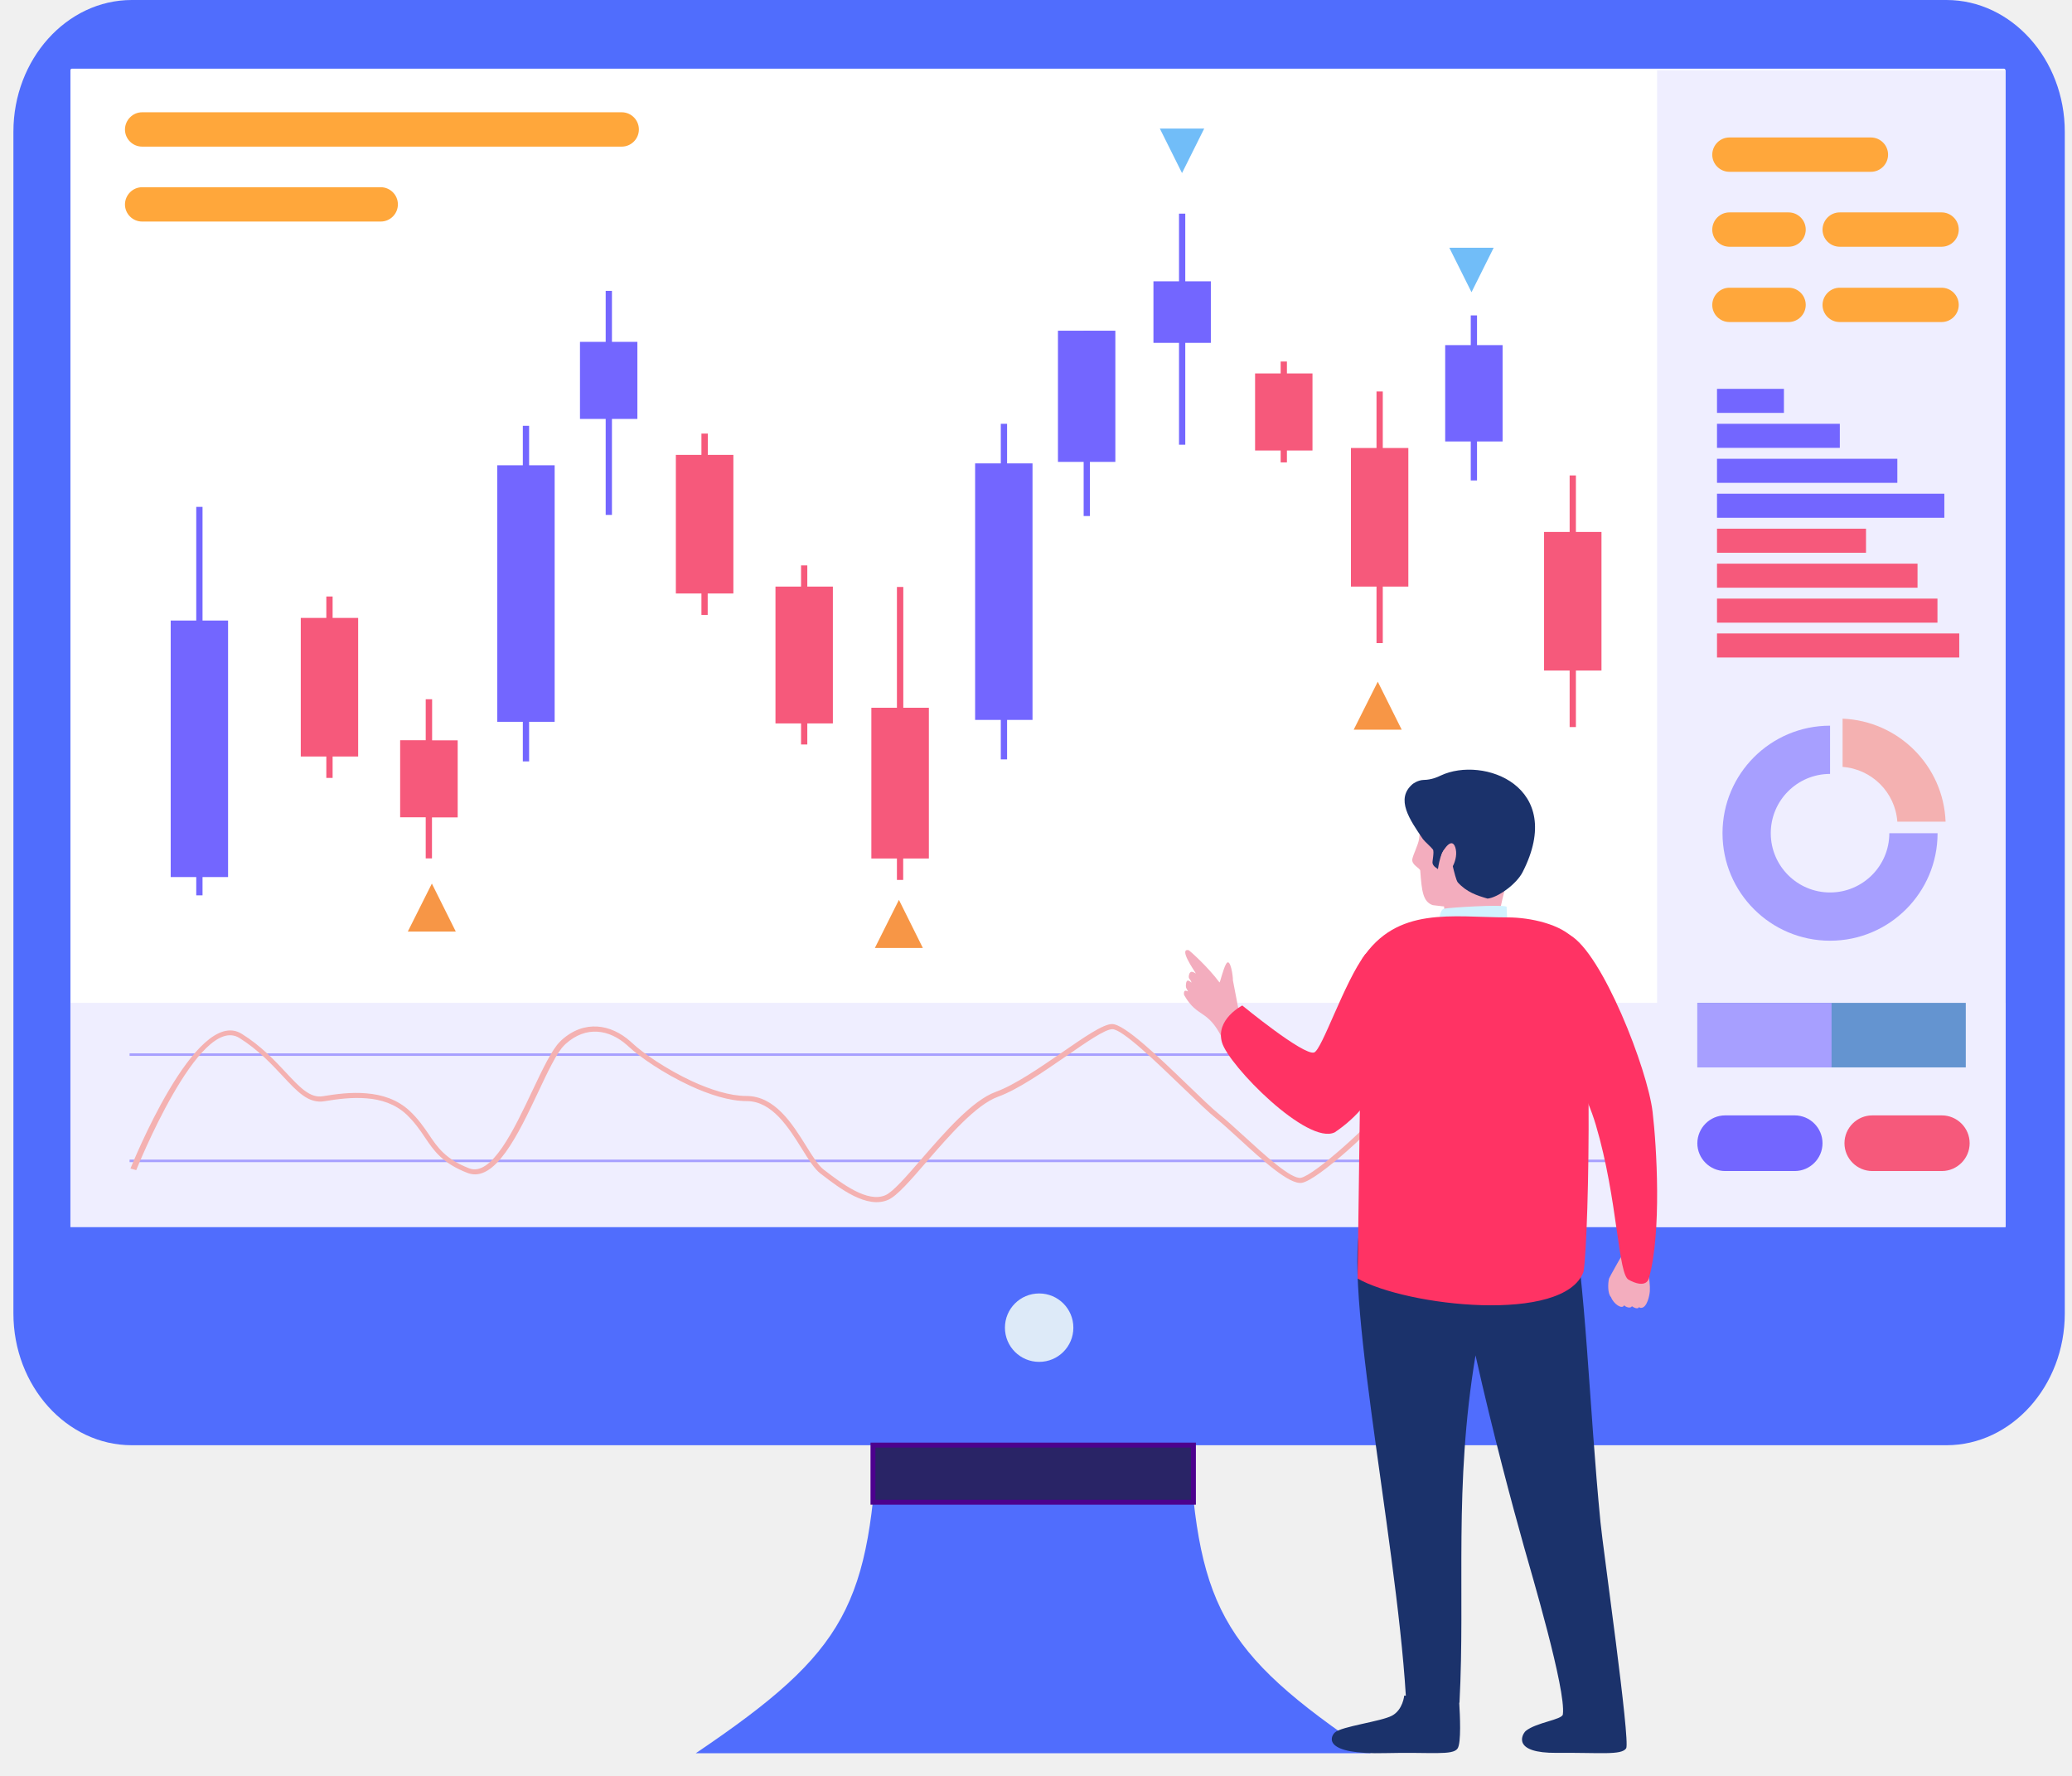
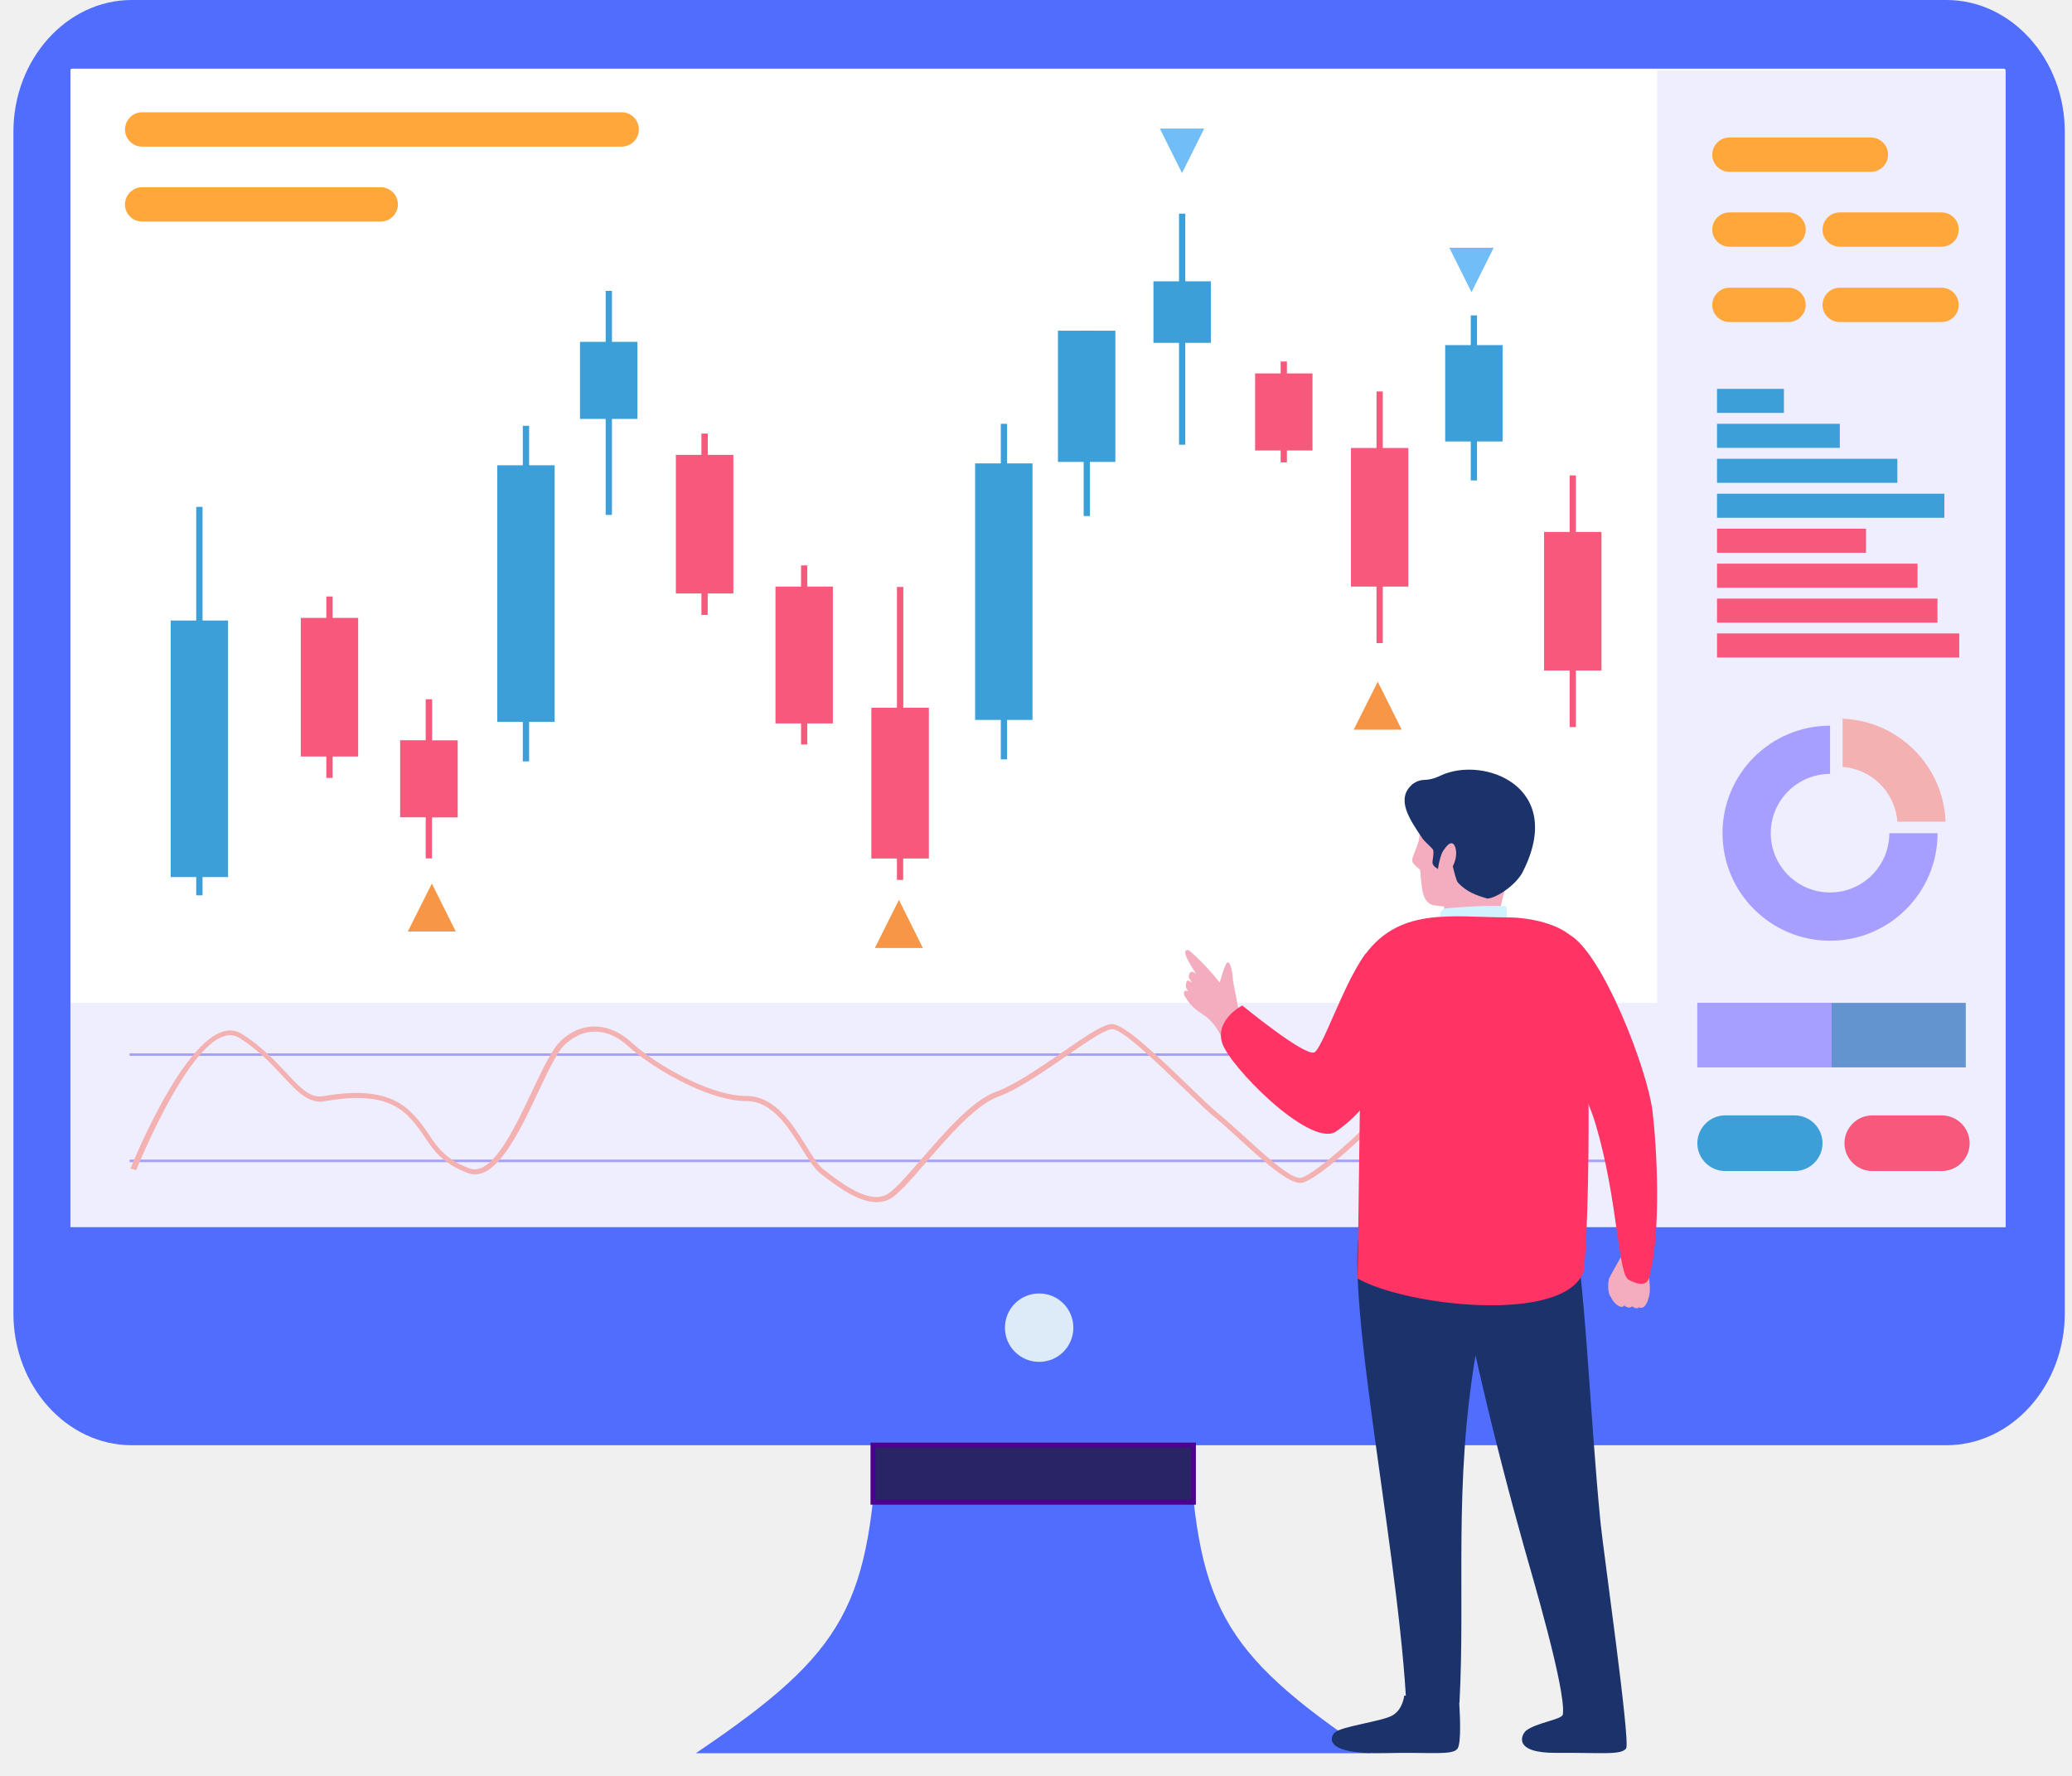
<svg xmlns="http://www.w3.org/2000/svg" width="91" height="78" viewBox="0 0 91 78" fill="none">
  <path fill-rule="evenodd" clip-rule="evenodd" d="M38.577 62.579C38.214 70.494 37.245 72.492 30.558 77.005H45.38H60.202C53.515 72.497 52.551 70.494 52.183 62.579L45.38 61.935L38.577 62.579Z" fill="#506DFD" />
  <path fill-rule="evenodd" clip-rule="evenodd" d="M5.785 0H85.487C88.343 0 90.683 2.603 90.683 5.785V56.954V57.692C90.683 60.873 88.343 63.477 85.487 63.477H5.785C2.928 63.477 0.589 60.873 0.589 57.692V56.954V53.889V5.785C0.589 2.603 2.928 0 5.785 0Z" fill="#506DFD" />
  <path d="M3.154 3.016H88.013C88.046 3.016 88.079 3.049 88.079 3.088V53.889H3.093V3.088C3.093 3.049 3.121 3.016 3.154 3.016Z" fill="white" />
  <path d="M88.079 44.048H3.093V53.889H88.079V44.048Z" fill="#EFEEFF" />
  <path d="M52.414 63.471H38.34V65.981H52.414V63.471Z" fill="#292466" />
  <path d="M52.414 63.471H38.34V65.981H52.414V63.471Z" stroke="#4C018E" stroke-width="0.216" stroke-miterlimit="22.926" />
  <path d="M71.067 46.266H5.691V46.376H71.067V46.266Z" fill="#A79FFF" />
  <path d="M71.067 50.933H5.691V51.043H71.067V50.933Z" fill="#A79FFF" />
  <path d="M73.835 50.746C74.71 50.663 75.607 49.953 75.613 49.948L75.767 50.119C75.761 50.119 74.804 50.884 73.835 50.966V50.746ZM5.73 51.324C5.741 51.302 8.592 44.147 10.617 45.407C11.465 45.936 12.059 46.574 12.56 47.108C13.165 47.757 13.617 48.242 14.178 48.148C14.745 48.055 15.422 47.961 16.094 48.022C16.776 48.077 17.448 48.286 17.992 48.792C18.372 49.15 18.609 49.497 18.835 49.827C19.214 50.394 19.567 50.911 20.601 51.313C21.587 51.698 22.572 49.623 23.392 47.884C23.838 46.943 24.239 46.101 24.592 45.754C24.614 45.732 24.63 45.715 24.652 45.693C25.159 45.231 25.703 45.055 26.232 45.088C26.76 45.121 27.261 45.363 27.69 45.743C27.712 45.765 27.734 45.782 27.756 45.803C28.235 46.255 29.27 46.965 30.393 47.488C31.207 47.862 32.06 48.137 32.782 48.137C34.036 48.137 34.801 49.364 35.412 50.344C35.693 50.796 35.941 51.192 36.177 51.373L36.216 51.401C36.97 51.979 38.104 52.849 38.896 52.491C39.227 52.342 39.804 51.676 40.476 50.9C41.489 49.733 42.711 48.324 43.734 47.956C44.571 47.653 45.677 46.888 46.657 46.216C47.614 45.556 48.446 44.978 48.842 44.978C49.387 44.978 50.9 46.437 52.139 47.631C52.722 48.192 53.245 48.699 53.559 48.952C53.839 49.177 54.203 49.508 54.593 49.865C55.562 50.752 56.712 51.803 57.131 51.731C57.428 51.676 58.193 51.093 58.991 50.388C59.872 49.612 60.774 48.693 61.116 48.187C61.457 47.686 61.991 46.91 62.816 46.343C63.647 45.77 64.754 45.429 66.223 45.815C66.295 45.837 66.372 45.853 66.443 45.875V46.112C66.35 46.084 66.251 46.051 66.157 46.029C64.781 45.666 63.741 45.991 62.965 46.525C62.178 47.064 61.655 47.824 61.325 48.308C60.972 48.831 60.053 49.761 59.162 50.553C58.336 51.28 57.527 51.891 57.18 51.951C56.635 52.05 55.436 50.95 54.428 50.025C54.043 49.673 53.68 49.343 53.41 49.122C53.085 48.864 52.562 48.357 51.974 47.79C50.768 46.629 49.293 45.204 48.853 45.204C48.534 45.204 47.73 45.76 46.811 46.398C45.82 47.08 44.703 47.856 43.833 48.17C42.87 48.517 41.67 49.898 40.68 51.043C39.992 51.841 39.397 52.524 39.017 52.694C38.082 53.118 36.876 52.194 36.078 51.577L36.04 51.55C35.77 51.346 35.511 50.928 35.22 50.46C34.636 49.524 33.91 48.363 32.798 48.363C32.038 48.363 31.147 48.077 30.305 47.686C29.154 47.152 28.098 46.425 27.602 45.963C27.58 45.947 27.564 45.925 27.542 45.908C27.151 45.561 26.7 45.341 26.232 45.314C25.77 45.286 25.291 45.446 24.839 45.853C24.823 45.87 24.801 45.886 24.784 45.908C24.46 46.222 24.069 47.047 23.634 47.972C22.77 49.799 21.735 51.984 20.53 51.517C19.424 51.087 19.055 50.542 18.653 49.943C18.438 49.623 18.207 49.288 17.849 48.946C17.354 48.484 16.732 48.291 16.105 48.242C15.461 48.187 14.806 48.275 14.25 48.368C13.551 48.484 13.061 47.956 12.406 47.251C11.916 46.728 11.333 46.101 10.513 45.589C8.746 44.488 5.994 51.373 5.983 51.395L5.73 51.324Z" fill="#F4B1B1" />
  <path fill-rule="evenodd" clip-rule="evenodd" d="M6.242 4.931H27.305C27.718 4.931 28.059 5.267 28.059 5.686C28.059 6.098 27.723 6.44 27.305 6.44H6.242C5.829 6.44 5.488 6.104 5.488 5.686C5.493 5.273 5.829 4.931 6.242 4.931Z" fill="#FFA73B" />
  <path fill-rule="evenodd" clip-rule="evenodd" d="M6.242 8.223H16.721C17.134 8.223 17.475 8.559 17.475 8.977C17.475 9.39 17.139 9.731 16.721 9.731H6.242C5.829 9.731 5.488 9.395 5.488 8.977C5.493 8.564 5.829 8.223 6.242 8.223Z" fill="#FFA73B" />
-   <path d="M24.36 20.436H21.84V31.703H24.36V20.436Z" fill="#7366FF" />
-   <path d="M23.238 18.702H22.962V33.442H23.238V18.702Z" fill="#7366FF" />
-   <path d="M27.993 15.015H25.472V18.4H27.993V15.015Z" fill="#7366FF" />
-   <path d="M26.876 12.775H26.601V22.616H26.876V12.775Z" fill="#7366FF" />
-   <path d="M45.347 20.353H42.826V31.62H45.347V20.353Z" fill="#7366FF" />
-   <path d="M44.23 18.614H43.954V33.354H44.23V18.614Z" fill="#7366FF" />
-   <path d="M48.985 14.525H46.464V20.287H48.985V14.525Z" fill="#7366FF" />
-   <path d="M47.868 14.525H47.593V22.665H47.868V14.525Z" fill="#7366FF" />
-   <path d="M53.179 12.356H50.658V15.059H53.179V12.356Z" fill="#7366FF" />
-   <path d="M52.056 9.384H51.781V19.533H52.056V9.384Z" fill="#7366FF" />
-   <path d="M65.992 15.158H63.471V19.39H65.992V15.158Z" fill="#7366FF" />
-   <path d="M64.869 13.853H64.594V21.102H64.869V13.853Z" fill="#7366FF" />
-   <path d="M10.017 27.255H7.497V38.522H10.017V27.255Z" fill="#7366FF" />
-   <path d="M8.895 22.263H8.619V39.325H8.895V22.263Z" fill="#7366FF" />
+   <path d="M24.36 20.436H21.84V31.703H24.36V20.436Z" fill="#3D9FD8" />
+   <path d="M23.238 18.702H22.962V33.442H23.238V18.702Z" fill="#3D9FD8" />
+   <path d="M27.993 15.015H25.472V18.4H27.993V15.015Z" fill="#3D9FD8" />
+   <path d="M26.876 12.775H26.601V22.616H26.876V12.775Z" fill="#3D9FD8" />
+   <path d="M45.347 20.353H42.826V31.62H45.347V20.353Z" fill="#3D9FD8" />
+   <path d="M44.23 18.614H43.954V33.354H44.23V18.614Z" fill="#3D9FD8" />
+   <path d="M48.985 14.525H46.464V20.287H48.985V14.525Z" fill="#3D9FD8" />
+   <path d="M47.868 14.525H47.593V22.665H47.868V14.525Z" fill="#3D9FD8" />
+   <path d="M53.179 12.356H50.658V15.059H53.179V12.356Z" fill="#3D9FD8" />
+   <path d="M52.056 9.384H51.781V19.533H52.056V9.384Z" fill="#3D9FD8" />
+   <path d="M65.992 15.158H63.471V19.39H65.992V15.158Z" fill="#3D9FD8" />
+   <path d="M64.869 13.853H64.594V21.102H64.869V13.853Z" fill="#3D9FD8" />
+   <path d="M10.017 27.255H7.497V38.522H10.017V27.255Z" fill="#3D9FD8" />
+   <path d="M8.895 22.263H8.619V39.325H8.895V22.263Z" fill="#3D9FD8" />
  <path fill-rule="evenodd" clip-rule="evenodd" d="M56.245 15.879H56.52V16.402H57.643V19.787H56.52V20.309H56.245V19.787H55.122V16.402H56.245V15.879ZM60.455 17.194H60.73V19.677H61.853V25.764H60.73V28.246H60.455V25.764H59.332V19.677H60.455V17.194ZM30.811 19.044H31.086V19.979H32.209V26.067H31.081V27.008H30.806V26.067H29.683V19.979H30.806V19.044H30.811ZM35.181 24.834H35.456V25.764H36.579V31.774H35.456V32.699H35.181V31.774H34.058V25.764H35.181V24.834ZM39.397 25.78H39.672V31.086H40.795V37.707H39.667V38.648H39.392V37.707H38.269V31.086H39.392V25.78H39.397ZM14.332 26.199H14.608V27.14H15.73V33.227H14.608V34.168H14.332V33.227H13.21V27.14H14.332V26.199ZM18.703 30.712H18.978V32.517H20.101V35.902H18.972V37.702H18.697V35.897H17.574V32.512H18.697V30.712H18.703ZM67.814 23.364H68.937V20.882H69.212V23.364H70.335V29.451H69.212V31.934H68.937V29.451H67.814V23.364Z" fill="#F6597B" />
  <path fill-rule="evenodd" clip-rule="evenodd" d="M39.48 39.524L40.531 41.637H38.423L39.48 39.524Z" fill="#F79646" />
  <path fill-rule="evenodd" clip-rule="evenodd" d="M51.913 7.601L50.939 5.647H52.887L51.913 7.601Z" fill="#71BDF8" />
  <path fill-rule="evenodd" clip-rule="evenodd" d="M64.627 12.835L63.653 10.881H65.601L64.627 12.835Z" fill="#71BDF8" />
  <path fill-rule="evenodd" clip-rule="evenodd" d="M18.967 38.808L20.018 40.916H17.91L18.967 38.808Z" fill="#F79646" />
  <path fill-rule="evenodd" clip-rule="evenodd" d="M60.51 29.941L61.561 32.049H59.453L60.51 29.941Z" fill="#F79646" />
  <path d="M88.079 3.088H72.778V53.889H88.079V3.088Z" fill="#EFEEFF" />
  <path fill-rule="evenodd" clip-rule="evenodd" d="M85.096 36.596C85.096 39.204 82.983 41.318 80.374 41.318C77.765 41.318 75.651 39.204 75.651 36.596C75.651 33.987 77.765 31.873 80.374 31.873V33.992C78.937 33.992 77.77 35.159 77.77 36.596C77.77 38.032 78.937 39.199 80.374 39.199C81.81 39.199 82.977 38.032 82.977 36.596H85.096Z" fill="#A79FFF" />
  <path fill-rule="evenodd" clip-rule="evenodd" d="M80.924 31.565C83.379 31.664 85.355 33.634 85.448 36.089H83.329C83.236 34.801 82.207 33.778 80.924 33.684V31.565Z" fill="#F4B1B1" />
-   <path fill-rule="evenodd" clip-rule="evenodd" d="M75.767 48.99H78.822C79.493 48.99 80.043 49.541 80.043 50.212C80.043 50.884 79.493 51.434 78.822 51.434H75.767C75.096 51.434 74.545 50.884 74.545 50.212C74.551 49.541 75.096 48.99 75.767 48.99Z" fill="#7366FF" />
+   <path fill-rule="evenodd" clip-rule="evenodd" d="M75.767 48.99H78.822C79.493 48.99 80.043 49.541 80.043 50.212C80.043 50.884 79.493 51.434 78.822 51.434H75.767C75.096 51.434 74.545 50.884 74.545 50.212C74.551 49.541 75.096 48.99 75.767 48.99Z" fill="#3D9FD8" />
  <path fill-rule="evenodd" clip-rule="evenodd" d="M82.229 48.99H85.283C85.955 48.99 86.505 49.541 86.505 50.212C86.505 50.884 85.955 51.434 85.283 51.434H82.229C81.557 51.434 81.007 50.884 81.007 50.212C81.007 49.541 81.557 48.99 82.229 48.99Z" fill="#F6597B" />
  <path d="M86.335 44.048H74.545V46.882H86.335V44.048Z" fill="#6494D0" />
  <path d="M80.44 44.048H74.545V46.882H80.44V44.048Z" fill="#A79FFF" />
  <path fill-rule="evenodd" clip-rule="evenodd" d="M75.954 6.038H82.168C82.581 6.038 82.922 6.374 82.922 6.792C82.922 7.205 82.586 7.546 82.168 7.546H75.954C75.541 7.546 75.2 7.21 75.2 6.792C75.206 6.374 75.541 6.038 75.954 6.038Z" fill="#FFA73B" />
  <path fill-rule="evenodd" clip-rule="evenodd" d="M75.954 9.329H78.552C78.965 9.329 79.306 9.665 79.306 10.083C79.306 10.496 78.97 10.837 78.552 10.837H75.954C75.541 10.837 75.2 10.502 75.2 10.083C75.206 9.665 75.541 9.329 75.954 9.329Z" fill="#FFA73B" />
  <path fill-rule="evenodd" clip-rule="evenodd" d="M80.798 9.329H85.272C85.685 9.329 86.026 9.665 86.026 10.083C86.026 10.496 85.691 10.837 85.272 10.837H80.798C80.385 10.837 80.043 10.502 80.043 10.083C80.049 9.665 80.385 9.329 80.798 9.329Z" fill="#FFA73B" />
  <path fill-rule="evenodd" clip-rule="evenodd" d="M75.954 12.637H78.552C78.965 12.637 79.306 12.973 79.306 13.391C79.306 13.804 78.97 14.145 78.552 14.145H75.954C75.541 14.145 75.2 13.809 75.2 13.391C75.206 12.978 75.541 12.637 75.954 12.637Z" fill="#FFA73B" />
  <path fill-rule="evenodd" clip-rule="evenodd" d="M80.798 12.637H85.272C85.685 12.637 86.026 12.973 86.026 13.391C86.026 13.804 85.691 14.145 85.272 14.145H80.798C80.385 14.145 80.043 13.809 80.043 13.391C80.049 12.978 80.385 12.637 80.798 12.637Z" fill="#FFA73B" />
-   <path d="M78.348 17.079H75.409V18.135H78.348V17.079Z" fill="#7366FF" />
-   <path d="M80.803 18.614H75.409V19.671H80.803V18.614Z" fill="#7366FF" />
-   <path d="M83.329 20.15H75.409V21.207H83.329V20.15Z" fill="#7366FF" />
-   <path d="M85.393 21.685H75.409V22.742H85.393V21.685Z" fill="#7366FF" />
+   <path d="M78.348 17.079H75.409V18.135H78.348V17.079Z" fill="#3D9FD8" />
+   <path d="M80.803 18.614H75.409V19.671H80.803V18.614Z" fill="#3D9FD8" />
+   <path d="M83.329 20.15H75.409V21.207H83.329V20.15Z" fill="#3D9FD8" />
+   <path d="M85.393 21.685H75.409V22.742H85.393V21.685Z" fill="#3D9FD8" />
  <path d="M81.953 23.221H75.409V24.278H81.953V23.221Z" fill="#F6597B" />
  <path d="M84.216 24.757H75.409V25.813H84.216V24.757Z" fill="#F6597B" />
  <path d="M85.091 26.292H75.409V27.349H85.091V26.292Z" fill="#F6597B" />
  <path d="M86.048 27.822H75.409V28.879H86.048V27.822Z" fill="#F6597B" />
  <path d="M72.459 55.21C72.426 55.496 72.316 55.628 72.382 55.903C72.432 56.107 72.476 56.503 72.459 56.712C72.448 56.877 72.344 57.455 72.063 57.444C72.03 57.444 72.008 57.433 71.986 57.406C71.931 57.532 71.738 57.417 71.672 57.373C71.606 57.488 71.391 57.406 71.331 57.329C71.248 57.527 70.868 57.279 70.753 56.971C70.599 56.822 70.621 56.36 70.659 56.195C70.648 56.189 70.698 56.09 70.764 55.969C70.879 55.749 71.061 55.446 71.089 55.386C71.166 55.243 71.281 55.122 71.276 54.951L72.459 55.21Z" fill="#F3ADBE" />
  <path fill-rule="evenodd" clip-rule="evenodd" d="M66.95 44.009C66.559 43.189 66.862 41.587 67.693 41.23C67.913 41.136 68.535 40.834 68.942 41.065C70.373 41.868 72.36 46.959 72.58 48.836C72.762 50.372 72.982 54.114 72.421 56.134C72.299 56.569 71.744 56.333 71.546 56.217C71.056 56.046 71.061 52.689 70.087 49.409C69.283 46.695 67.302 44.747 66.95 44.009Z" fill="#FF3364" />
  <path fill-rule="evenodd" clip-rule="evenodd" d="M54.737 44.697L54.379 44.257L54.148 43.057C54.159 42.908 54.038 42.017 53.85 42.336C53.718 42.562 53.586 43.151 53.559 43.151C53.041 42.452 52.232 41.736 52.199 41.731C51.77 41.654 52.419 42.584 52.513 42.743C52.557 42.82 52.254 42.485 52.21 42.881C52.199 43.002 52.276 42.996 52.326 43.14C52.359 43.228 52.128 42.892 52.089 43.206C52.062 43.415 52.122 43.415 52.172 43.536C52.188 43.569 52.095 43.492 52.04 43.519C51.996 43.541 51.974 43.657 52.023 43.734C52.596 44.719 53.03 44.312 53.663 45.567C54.032 46.282 54.72 45 54.737 44.697Z" fill="#F3ADBE" />
  <path fill-rule="evenodd" clip-rule="evenodd" d="M59.927 53.311C58.732 55.402 61.303 67.274 61.743 74.479L61.672 74.473C61.672 74.473 61.617 75.095 61.138 75.354C60.659 75.613 58.903 75.827 58.622 76.097C58.419 76.29 58.077 77.077 60.868 77C62.849 76.95 63.807 77.115 64.016 76.796C64.181 76.548 64.121 75.332 64.088 74.787H64.099C64.357 69.867 63.84 65.32 64.803 59.53C65.563 62.932 66.427 66.141 66.933 67.94C67.236 69.025 68.788 74.226 68.639 75.299C68.606 75.536 67.484 75.646 67.01 76.025C66.812 76.213 66.443 77.005 68.364 76.989C70.285 76.972 71.21 77.104 71.419 76.79C71.612 76.499 70.401 68.001 70.291 66.856C69.795 61.803 69.641 56.217 68.975 52.926C68.634 39.199 61.341 42.738 61.996 51.049C62.073 51.99 60.252 52.017 59.927 53.311Z" fill="#1B326B" />
  <path d="M65.7 34.377C65.7 34.377 63.801 33.667 62.932 35.115C62.712 35.478 62.37 35.533 62.376 36.023C62.376 36.188 62.376 36.551 62.321 36.865C62.277 37.124 62.073 37.515 62.029 37.724C61.974 37.988 62.37 38.126 62.376 38.241C62.442 39.16 62.497 39.601 62.921 39.755C63.989 39.903 65.486 39.969 65.976 39.067C66.465 38.164 66.906 36.86 66.884 35.985C66.867 35.109 66.196 34.625 65.7 34.377Z" fill="#F3ADBE" />
  <path d="M63.411 39.711C63.411 39.711 63.488 40.206 63.361 40.454C63.235 40.701 65.744 40.707 65.744 40.707C65.744 40.707 65.948 39.375 66.333 38.252C66.724 37.124 63.411 39.711 63.411 39.711Z" fill="#F3ADBE" />
  <path fill-rule="evenodd" clip-rule="evenodd" d="M65.332 39.468C64.864 39.331 64.418 39.188 64.027 38.758C63.89 38.604 63.664 37.289 63.587 37.261C63.29 37.157 63.152 38.175 63.152 38.175C63.108 38.12 62.954 38.076 62.915 37.911C62.899 37.834 62.998 37.416 62.932 37.311C62.882 37.234 62.563 36.953 62.492 36.854C61.919 36.007 61.27 35.093 62.04 34.438C62.073 34.41 62.282 34.262 62.53 34.256C62.871 34.251 63.136 34.13 63.273 34.064C65.139 33.183 68.799 34.532 66.873 38.302C66.603 38.836 65.777 39.425 65.332 39.468Z" fill="#1B326B" />
  <path d="M63.213 40.421C63.213 40.421 63.218 39.953 63.433 39.909C63.647 39.865 65.909 39.716 66.168 39.821L66.196 40.415C66.201 40.415 65.535 40.619 63.213 40.421Z" fill="#D1F2FF" />
  <path d="M63.306 37.559C63.345 37.394 63.752 36.711 63.917 37.223C64.077 37.729 63.675 38.417 63.444 38.357C63.218 38.296 63.202 37.977 63.306 37.559Z" fill="#F3ADBE" />
  <path fill-rule="evenodd" clip-rule="evenodd" d="M66.223 40.294C67.197 40.294 68.584 40.591 69.168 41.279C70.01 42.264 69.801 54.313 69.548 55.854C68.711 58.154 61.787 57.378 59.624 56.156L59.811 42.132C61.358 39.777 63.779 40.294 66.223 40.294Z" fill="#FF3364" />
  <path fill-rule="evenodd" clip-rule="evenodd" d="M58.622 49.733C57.428 50.322 53.966 46.805 53.669 45.787C53.372 44.769 54.56 44.163 54.56 44.163C54.56 44.163 57.252 46.376 57.714 46.227C58.061 46.112 59.035 43.145 59.949 41.929C60.917 41.054 62.778 46.937 58.622 49.733Z" fill="#FF3364" />
  <path fill-rule="evenodd" clip-rule="evenodd" d="M45.639 56.811C46.47 56.811 47.141 57.483 47.141 58.314C47.141 59.145 46.47 59.816 45.639 59.816C44.807 59.816 44.136 59.145 44.136 58.314C44.136 57.483 44.807 56.811 45.639 56.811Z" fill="#DDEAF8" />
</svg>
